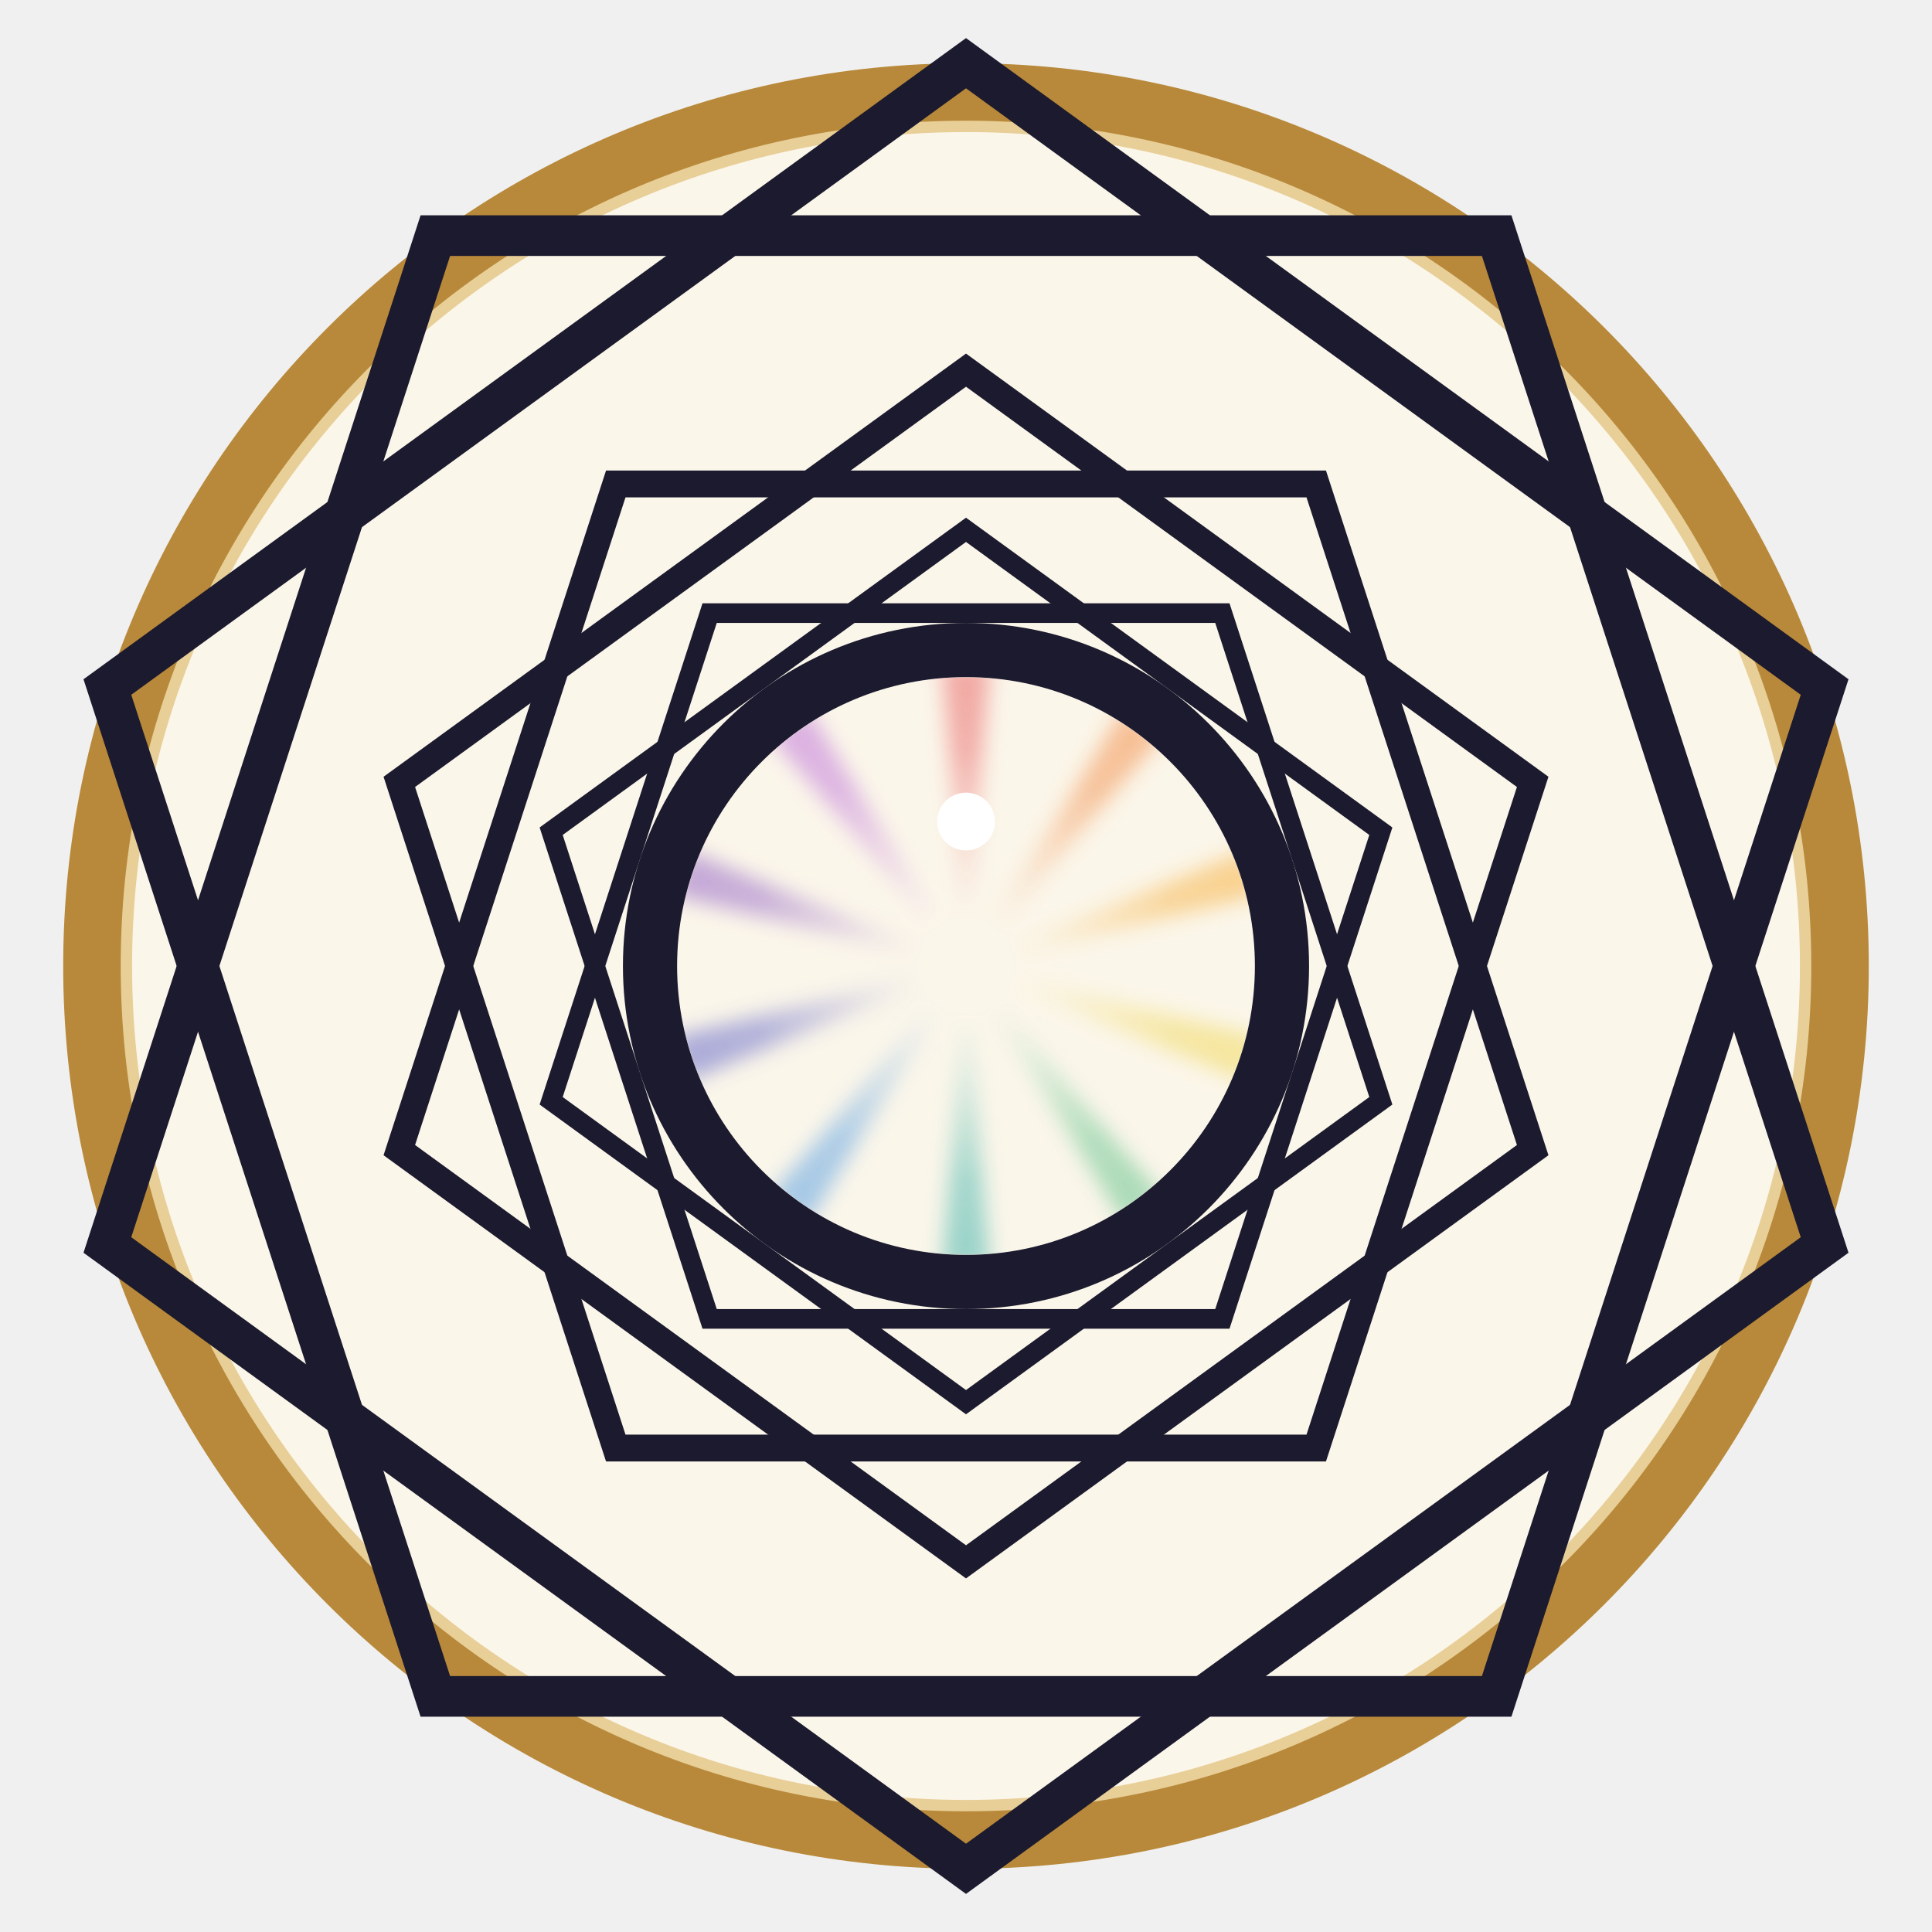
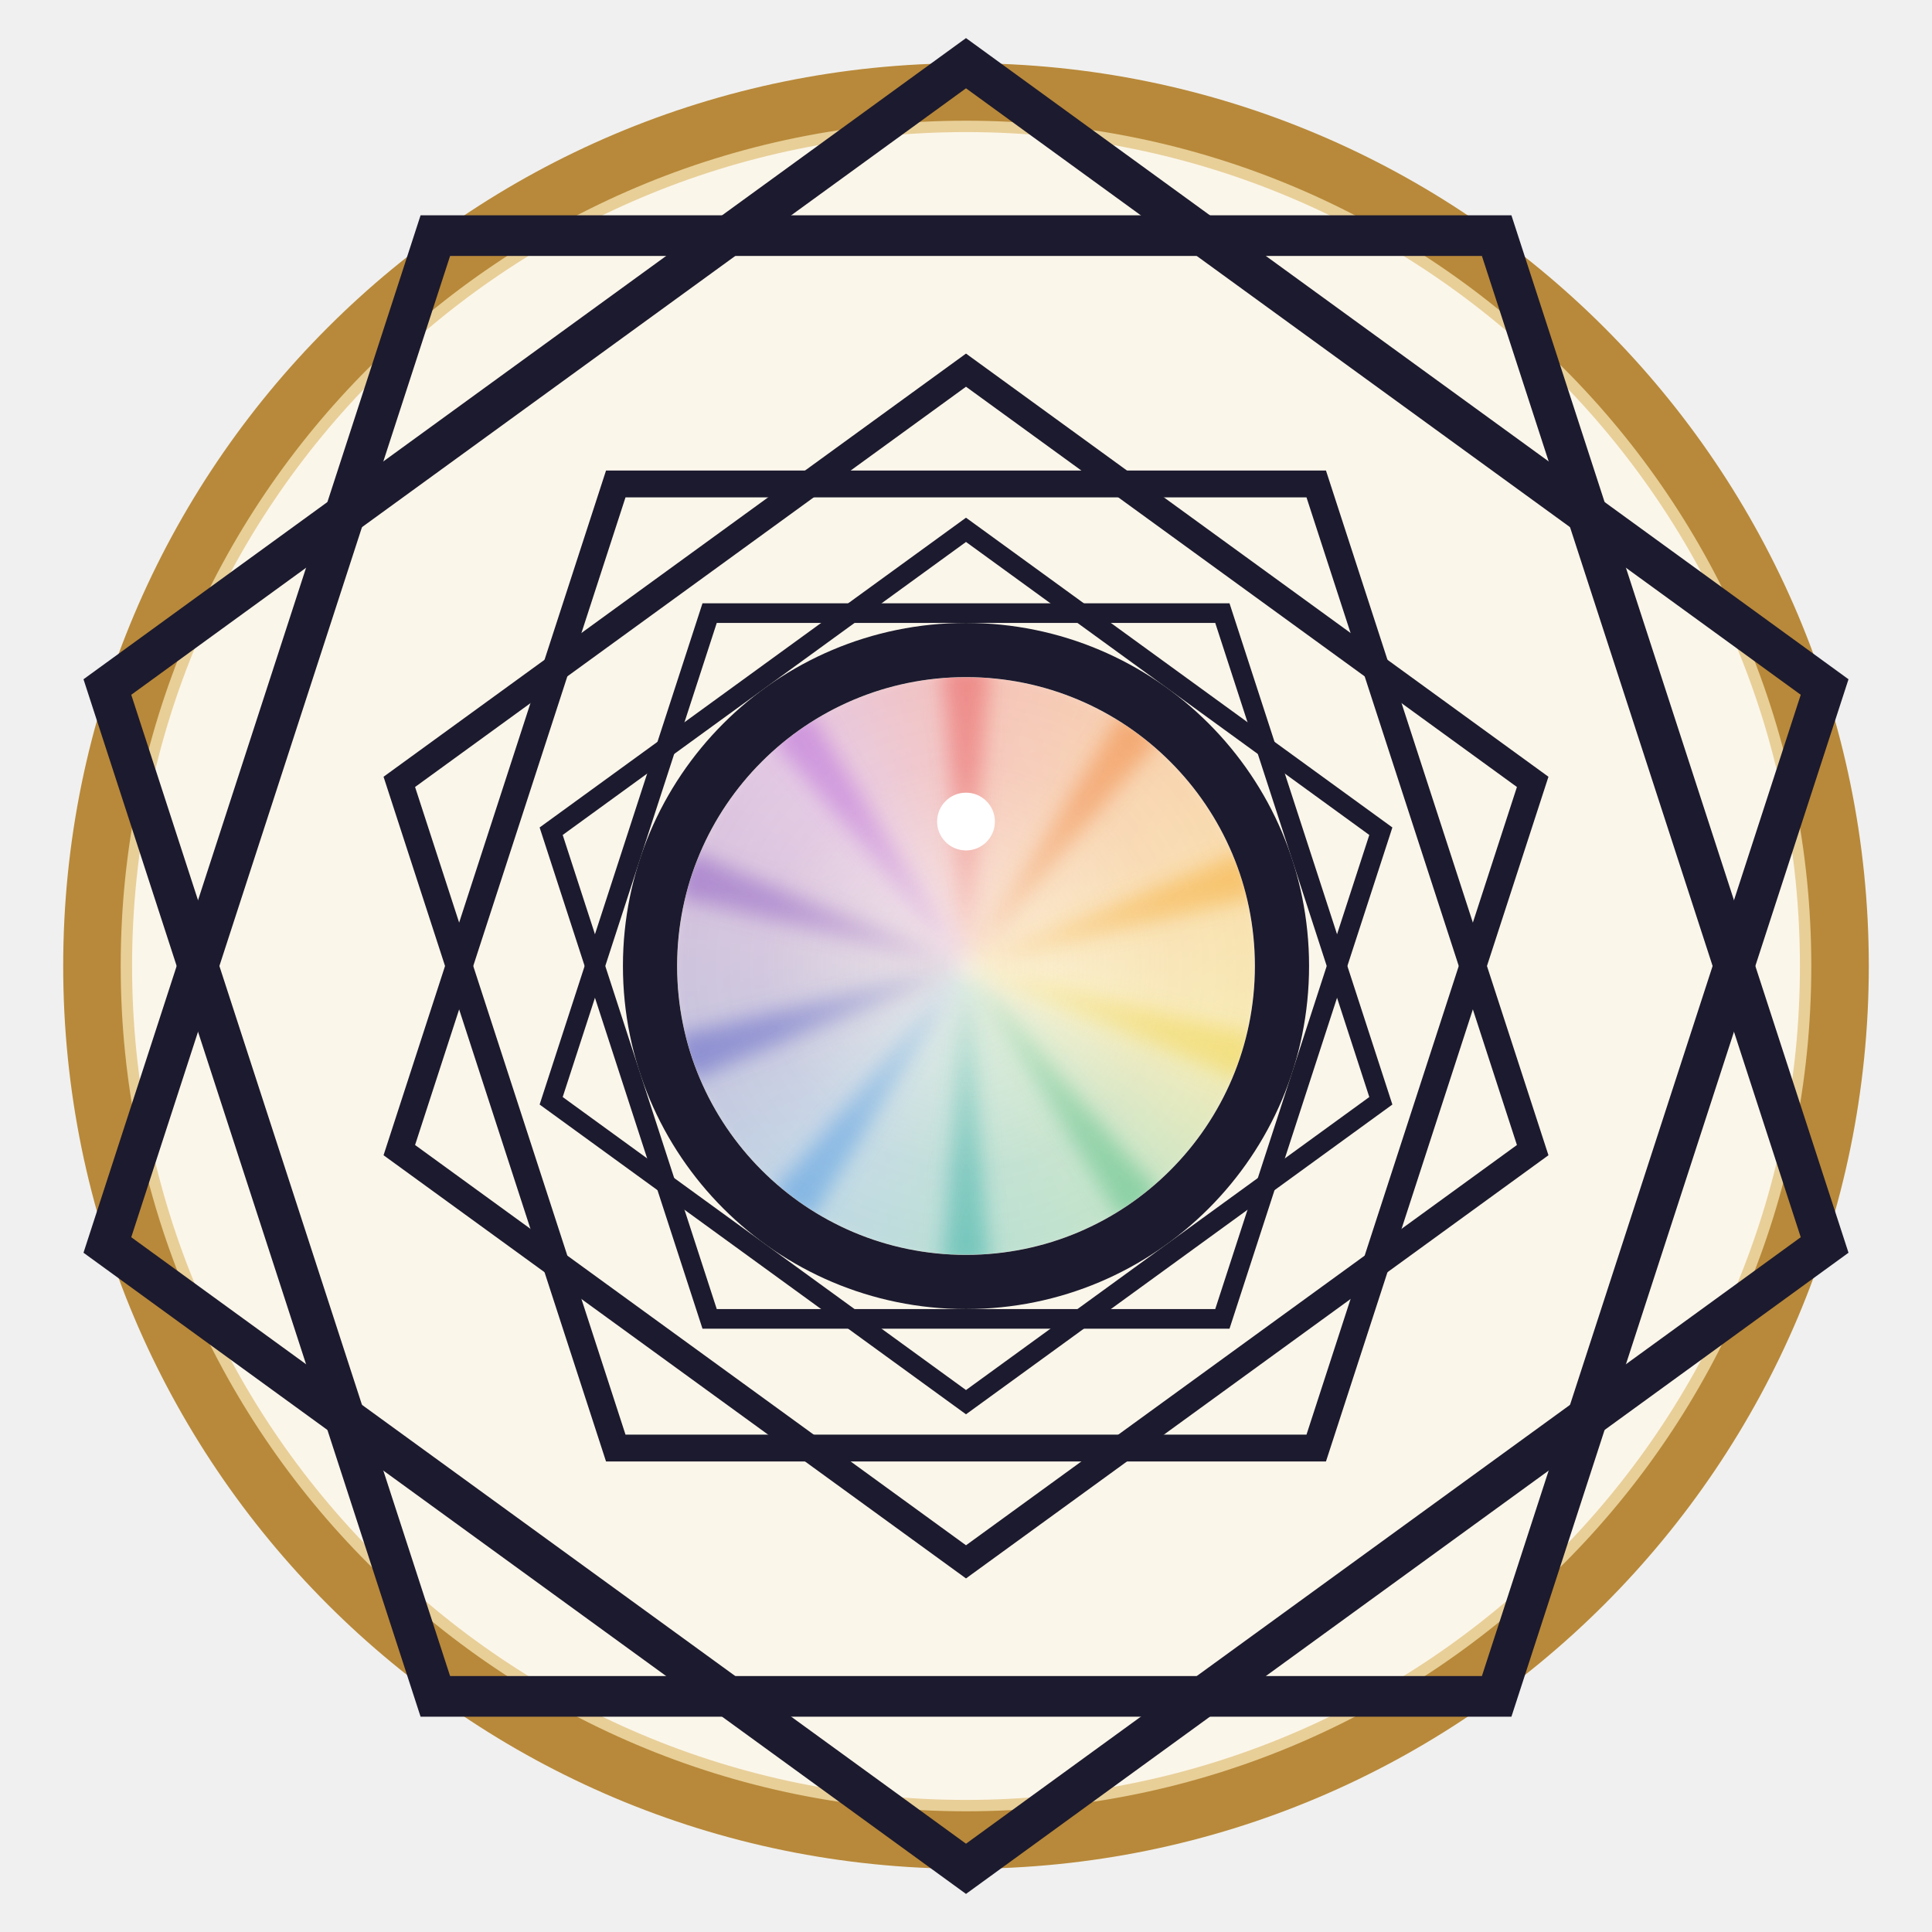
<svg xmlns="http://www.w3.org/2000/svg" viewBox="-107.00 -107.00 214.00 214.00" role="img" aria-label="Sisters of Sonder">
  <defs>
    <clipPath id="drop">
      <circle r="32.000" />
    </clipPath>
    <filter id="soft" x="-20%" y="-20%" width="140%" height="140%">
      <feGaussianBlur stdDeviation="1.120" />
    </filter>
    <radialGradient id="streak-ramp" gradientUnits="userSpaceOnUse" cx="0" cy="0" r="32.000">
-       <stop offset=".15" stop-color="#fff" stop-opacity="0" />
-       <stop offset=".75" stop-color="#fff" stop-opacity=".9" />
+       <stop offset="0" stop-color="#fff" stop-opacity=".35" />
+       <stop offset=".7" stop-color="#fff" stop-opacity=".9" />
      <stop offset="1" stop-color="#fff" />
    </radialGradient>
    <mask id="streak-fade" maskUnits="userSpaceOnUse" x="-32.000" y="-32.000" width="64.000" height="64.000">
      <circle r="32.000" fill="url(#streak-ramp)" />
    </mask>
  </defs>
  <circle r="96.500" fill="#fbf6ea" />
  <circle r="96.500" fill="none" stroke="#b8893a" stroke-width="7.000" />
  <circle r="93.000" fill="none" stroke="#e8cf98" stroke-width="1.260" />
  <polygon points="0.000,-100.000 95.106,-30.902 58.779,80.902 -58.779,80.902 -95.106,-30.902" fill="none" stroke="#1c1a2e" stroke-width="4.500" stroke-linejoin="miter" />
  <polygon points="58.779,-80.902 95.106,30.902 0.000,100.000 -95.106,30.902 -58.779,-80.902" fill="none" stroke="#1c1a2e" stroke-width="4.500" stroke-linejoin="miter" />
  <polygon points="0.000,-66.000 62.770,-20.395 38.794,53.395 -38.794,53.395 -62.770,-20.395" fill="none" stroke="#1c1a2e" stroke-width="2.970" stroke-linejoin="miter" />
  <polygon points="38.794,-53.395 62.770,20.395 0.000,66.000 -62.770,20.395 -38.794,-53.395" fill="none" stroke="#1c1a2e" stroke-width="2.970" stroke-linejoin="miter" />
  <polygon points="0.000,-48.314 45.950,-14.930 28.398,39.087 -28.398,39.087 -45.950,-14.930" fill="none" stroke="#1c1a2e" stroke-width="2.174" stroke-linejoin="miter" />
  <polygon points="28.398,-39.087 45.950,14.930 0.000,48.314 -45.950,14.930 -28.398,-39.087" fill="none" stroke="#1c1a2e" stroke-width="2.174" stroke-linejoin="miter" />
  <circle r="32.000" fill="url(#water)" />
+   <g clip-path="url(#drop)" mask="url(#streak-fade)" filter="url(#soft)" opacity="0.3">
+     <path d="M0,0 L-0.176,-33.600 L1.348,-33.573 Z" fill="#e5494c" />
+     <path d="M0,0 L0.997,-33.585 L2.519,-33.505 Z" fill="#e64c4a" />
+     <path d="M0,0 L2.168,-33.530 L3.687,-33.397 Z" fill="#e74f48" />
+     <path d="M0,0 L3.337,-33.434 L4.850,-33.248 Z" fill="#e75246" />
+     <path d="M0,0 L4.502,-33.297 L6.008,-33.059 Z" fill="#e85444" />
+     <path d="M0,0 L5.661,-33.120 L7.158,-32.829 Z" fill="#e85742" />
+     <path d="M0,0 L6.814,-32.902 L8.299,-32.559 Z" fill="#e95a40" />
+     <path d="M0,0 L7.958,-32.644 L9.430,-32.249 Z" fill="#ea5d3e" />
+     <path d="M0,0 L9.092,-32.346 L10.550,-31.901 Z" fill="#ea603c" />
+     <path d="M0,0 L10.216,-32.009 L11.657,-31.513 Z" fill="#eb623b" />
+     <path d="M0,0 L11.326,-31.633 L12.750,-31.087 Z" fill="#eb6539" />
+     <path d="M0,0 L12.423,-31.219 L13.827,-30.623 Z" fill="#ec6837" />
+     <path d="M0,0 L13.505,-30.766 L14.887,-30.122 Z" fill="#ed6b35" />
+     <path d="M0,0 L14.571,-30.276 L15.929,-29.584 Z" fill="#ed6e33" />
+     <path d="M0,0 L15.619,-29.749 L16.952,-29.010 Z" fill="#ee7031" />
+     <path d="M0,0 L16.647,-29.186 L17.954,-28.401 Z" fill="#ee732f" />
+     <path d="M0,0 L17.656,-28.587 L18.934,-27.757 Z" fill="#ef762d" />
+     <path d="M0,0 L18.643,-27.954 L19.892,-27.079 Z" fill="#f0792b" />
+     <path d="M0,0 L19.607,-27.286 L20.825,-26.368 Z" fill="#f07b2a" />
+     <path d="M0,0 L20.547,-26.585 L21.732,-25.626 Z" fill="#f07e2a" />
+     <path d="M0,0 L21.463,-25.852 L22.613,-24.852 Z" fill="#f18029" />
+     <path d="M0,0 L22.352,-25.087 L23.467,-24.047 Z" fill="#f18229" />
+     <path d="M0,0 L23.214,-24.292 L24.292,-23.214 Z" fill="#f18528" />
+     <path d="M0,0 L24.047,-23.467 L25.087,-22.352 Z" fill="#f28728" />
+     <path d="M0,0 L24.852,-22.613 L25.852,-21.463 Z" fill="#f28a28" />
+     <path d="M0,0 L25.626,-21.732 L26.585,-20.547 Z" fill="#f28c28" />
+     <path d="M0,0 L26.368,-20.825 L27.286,-19.607 Z" fill="#f28e27" />
+     <path d="M0,0 L27.079,-19.892 L27.954,-18.643 Z" fill="#f39127" />
+     <path d="M0,0 L27.757,-18.934 L28.587,-17.656 Z" fill="#f39326" />
+     <path d="M0,0 L28.401,-17.954 L29.186,-16.647 Z" fill="#f39526" />
+     <path d="M0,0 L29.010,-16.952 L29.749,-15.619 Z" fill="#f39826" />
+     <path d="M0,0 L29.584,-15.929 L30.276,-14.571 Z" fill="#f49a26" />
+     <path d="M0,0 L30.122,-14.887 L30.766,-13.505 Z" fill="#f49d25" />
+     <path d="M0,0 L30.623,-13.827 L31.219,-12.423 Z" fill="#f49f25" />
+     <path d="M0,0 L31.087,-12.750 L31.633,-11.326 Z" fill="#f5a124" />
+     <path d="M0,0 L31.513,-11.657 L32.009,-10.216 Z" fill="#f5a424" />
+     <path d="M0,0 L31.901,-10.550 L32.346,-9.092 Z" fill="#f5a625" />
+     <path d="M0,0 L32.249,-9.430 L32.644,-7.958 Z" fill="#f4a926" />
+     <path d="M0,0 L32.559,-8.299 L32.902,-6.814 Z" fill="#f4ab28" />
+     <path d="M0,0 L32.829,-7.158 L33.120,-5.661 Z" fill="#f4ae29" />
+     <path d="M0,0 L33.059,-6.008 L33.297,-4.502 Z" fill="#f4b02b" />
+     <path d="M0,0 L33.248,-4.850 L33.434,-3.337 Z" fill="#f3b32c" />
+     <path d="M0,0 L33.397,-3.687 L33.530,-2.168 Z" fill="#f3b52e" />
+     <path d="M0,0 L33.505,-2.519 L33.585,-0.997 Z" fill="#f2b82f" />
+     <path d="M0,0 L33.573,-1.348 L33.600,0.176 Z" fill="#f2ba31" />
+     <path d="M0,0 L33.600,-0.176 L33.573,1.348 Z" fill="#f2bd32" />
+     <path d="M0,0 L33.585,0.997 L33.505,2.519 Z" fill="#f2bf34" />
+     <path d="M0,0 L33.530,2.168 L33.397,3.687 Z" fill="#f1c235" />
+     <path d="M0,0 L33.434,3.337 L33.248,4.850 Z" fill="#f1c437" />
+     <path d="M0,0 L33.297,4.502 L33.059,6.008 Z" fill="#f0c738" />
+     <path d="M0,0 L33.120,5.661 L32.829,7.158 Z" fill="#f0c93a" />
+     <path d="M0,0 L32.902,6.814 L32.559,8.299 Z" fill="#f0cc3b" />
+     <path d="M0,0 L32.644,7.958 L32.249,9.430 Z" fill="#f0ce3d" />
+     <path d="M0,0 L32.346,9.092 L31.901,10.550 Z" fill="#efd13e" />
+     <path d="M0,0 L32.009,10.216 L31.513,11.657 Z" fill="#ead141" />
+     <path d="M0,0 L31.633,11.326 L31.087,12.750 Z" fill="#e1d044" />
+     <path d="M0,0 L31.219,12.423 L30.623,13.827 Z" fill="#d8cf47" />
+     <path d="M0,0 L30.766,13.505 L30.122,14.887 Z" fill="#cecd4a" />
+     <path d="M0,0 L30.276,14.571 L29.584,15.929 Z" fill="#c5cc4e" />
+     <path d="M0,0 L29.749,15.619 L29.010,16.952 Z" fill="#bbca51" />
+     <path d="M0,0 L29.186,16.647 L28.401,17.954 Z" fill="#b2c954" />
+     <path d="M0,0 L28.587,17.656 L27.757,18.934 Z" fill="#a9c858" />
+     <path d="M0,0 L27.954,18.643 L27.079,19.892 Z" fill="#9fc65b" />
+     <path d="M0,0 L27.286,19.607 L26.368,20.825 Z" fill="#96c55e" />
+     <path d="M0,0 L26.585,20.547 L25.626,21.732 Z" fill="#8cc361" />
+     <path d="M0,0 L25.852,21.463 L24.852,22.613 Z" fill="#83c265" />
+     <path d="M0,0 L25.087,22.352 L24.047,23.467 Z" fill="#7ac168" />
+     <path d="M0,0 L24.292,23.214 L23.214,24.292 Z" fill="#70bf6b" />
+     <path d="M0,0 L23.467,24.047 L22.352,25.087 Z" fill="#67be6f" />
+     <path d="M0,0 L22.613,24.852 L21.463,25.852 Z" fill="#5dbc72" />
+     <path d="M0,0 L21.732,25.626 L20.547,26.585 Z" fill="#54bb75" />
+     <path d="M0,0 L20.825,26.368 L19.607,27.286 Z" fill="#4bba78" />
+     <path d="M0,0 L19.892,27.079 L18.643,27.954 Z" fill="#45b97b" />
+     <path d="M0,0 L18.934,27.757 L17.656,28.587 Z" fill="#43b87d" />
+     <path d="M0,0 L17.954,28.401 L16.647,29.186 Z" fill="#41b77f" />
+     <path d="M0,0 L16.952,29.010 L15.619,29.749 Z" fill="#3fb681" />
+     <path d="M0,0 L15.929,29.584 L14.571,30.276 Z" fill="#3eb584" />
+     <path d="M0,0 L14.887,30.122 L13.505,30.766 Z" fill="#3cb486" />
+     <path d="M0,0 L13.827,30.623 L12.423,31.219 Z" fill="#3ab388" />
+     <path d="M0,0 L12.750,31.087 L11.326,31.633 Z" fill="#38b28a" />
+     <path d="M0,0 L11.657,31.513 L10.216,32.009 Z" fill="#36b18c" />
+     <path d="M0,0 L10.550,31.901 L9.092,32.346 Z" fill="#34b08e" />
+     <path d="M0,0 L9.430,32.249 L7.958,32.644 Z" fill="#32af90" />
+     <path d="M0,0 L8.299,32.559 L6.814,32.902 Z" fill="#30ae92" />
+     <path d="M0,0 L7.158,32.829 L5.661,33.120 Z" fill="#2ead94" />
+     <path d="M0,0 L6.008,33.059 L4.502,33.297 Z" fill="#2cac96" />
+     <path d="M0,0 L4.850,33.248 L3.337,33.434 Z" fill="#2bab99" />
+     <path d="M0,0 L3.687,33.397 L2.168,33.530 Z" fill="#29aa9b" />
+     <path d="M0,0 L2.519,33.505 L0.997,33.585 Z" fill="#27a99d" />
+     <path d="M0,0 L1.348,33.573 L-0.176,33.600 Z" fill="#25a89f" />
+     <path d="M0,0 L0.176,33.600 L-1.348,33.573 Z" fill="#25a7a2" />
+     <path d="M0,0 L-0.997,33.585 L-2.519,33.505 Z" fill="#26a6a5" />
+     <path d="M0,0 L-2.168,33.530 L-3.687,33.397 Z" fill="#27a5a9" />
+     <path d="M0,0 L-3.337,33.434 L-4.850,33.248 Z" fill="#28a3ac" />
+     <path d="M0,0 L-4.502,33.297 L-6.008,33.059 Z" fill="#2aa2b0" />
+     <path d="M0,0 L-5.661,33.120 L-7.158,32.829 Z" fill="#2ba0b4" />
+     <path d="M0,0 L-6.814,32.902 L-8.299,32.559 Z" fill="#2c9fb7" />
+     <path d="M0,0 L-7.958,32.644 L-9.430,32.249 Z" fill="#2e9ebb" />
+     <path d="M0,0 L-9.092,32.346 L-10.550,31.901 Z" fill="#2f9cbe" />
+     <path d="M0,0 L-10.216,32.009 L-11.657,31.513 Z" fill="#309bc2" />
+     <path d="M0,0 L-11.326,31.633 L-12.750,31.087 Z" fill="#3199c5" />
+     <path d="M0,0 L-12.423,31.219 L-13.827,30.623 Z" fill="#3398c9" />
+     <path d="M0,0 L-13.505,30.766 L-14.887,30.122 Z" fill="#3497cc" />
+     <path d="M0,0 L-14.571,30.276 L-15.929,29.584 Z" fill="#3595d0" />
+     <path d="M0,0 L-15.619,29.749 L-16.952,29.010 Z" fill="#3794d4" />
+     <path d="M0,0 L-16.647,29.186 L-17.954,28.401 Z" fill="#3892d7" />
+     <path d="M0,0 L-17.656,28.587 L-18.934,27.757 Z" fill="#3991db" />
+     <path d="M0,0 L-18.643,27.954 L-19.892,27.079 Z" fill="#3a90de" />
+     <path d="M0,0 L-19.607,27.286 L-20.825,26.368 Z" fill="#3b8ddf" />
+     <path d="M0,0 L-20.547,26.585 L-21.732,25.626 Z" fill="#3c8ade" />
+     <path d="M0,0 L-21.463,25.852 L-22.613,24.852 Z" fill="#3d86dc" />
+     <path d="M0,0 L-22.352,25.087 L-23.467,24.047 Z" fill="#3e83da" />
+     <path d="M0,0 L-23.214,24.292 L-24.292,23.214 Z" fill="#3f7fd8" />
+     <path d="M0,0 L-24.047,23.467 L-25.087,22.352 Z" fill="#407bd7" />
+     <path d="M0,0 L-24.852,22.613 L-25.852,21.463 Z" fill="#4078d5" />
+     <path d="M0,0 L-25.626,21.732 L-26.585,20.547 Z" fill="#4174d4" />
+     <path d="M0,0 L-26.368,20.825 L-27.286,19.607 Z" fill="#4271d2" />
+     <path d="M0,0 L-27.079,19.892 L-27.954,18.643 Z" fill="#436dd0" />
+     <path d="M0,0 L-27.757,18.934 L-28.587,17.656 Z" fill="#446ace" />
+     <path d="M0,0 L-28.401,17.954 L-29.186,16.647 Z" fill="#4566cd" />
+     <path d="M0,0 L-29.010,16.952 L-29.749,15.619 Z" fill="#4563cb" />
+     <path d="M0,0 L-29.584,15.929 L-30.276,14.571 Z" fill="#465fca" />
+     <path d="M0,0 L-30.122,14.887 L-30.766,13.505 Z" fill="#475bc8" />
+     <path d="M0,0 L-30.623,13.827 L-31.219,12.423 Z" fill="#4858c6" />
+     <path d="M0,0 L-31.087,12.750 L-31.633,11.326 Z" fill="#4954c4" />
+     <path d="M0,0 L-31.513,11.657 L-32.009,10.216 Z" fill="#4a51c3" />
+     <path d="M0,0 L-31.901,10.550 L-32.346,9.092 Z" fill="#4c4fc2" />
+     <path d="M0,0 L-32.249,9.430 L-32.644,7.958 Z" fill="#4e4ec2" />
+     <path d="M0,0 L-32.559,8.299 L-32.902,6.814 Z" fill="#524ec2" />
+     <path d="M0,0 L-32.829,7.158 L-33.120,5.661 Z" fill="#544ec1" />
+     <path d="M0,0 L-33.059,6.008 L-33.297,4.502 Z" fill="#584dc1" />
+     <path d="M0,0 L-33.248,4.850 L-33.434,3.337 Z" fill="#5a4dc1" />
+     <path d="M0,0 L-33.397,3.687 L-33.530,2.168 Z" fill="#5e4cc1" />
+     <path d="M0,0 L-33.505,2.519 L-33.585,0.997 Z" fill="#604cc1" />
+     <path d="M0,0 L-33.573,1.348 L-33.600,-0.176 Z" fill="#644cc1" />
+     <path d="M0,0 L-33.600,0.176 L-33.573,-1.348 Z" fill="#664bc0" />
+     <path d="M0,0 L-33.585,-0.997 L-33.505,-2.519 Z" fill="#6a4bc0" />
+     <path d="M0,0 L-33.530,-2.168 L-33.397,-3.687 Z" fill="#6c4bc0" />
+     <path d="M0,0 L-33.434,-3.337 L-33.248,-4.850 Z" fill="#704ac0" />
+     <path d="M0,0 L-33.297,-4.502 L-33.059,-6.008 Z" fill="#724ac0" />
+     <path d="M0,0 L-33.120,-5.661 L-32.829,-7.158 Z" fill="#7649c0" />
+     <path d="M0,0 L-32.902,-6.814 L-32.559,-8.299 Z" fill="#7849bf" />
+     <path d="M0,0 L-32.644,-7.958 L-32.249,-9.430 Z" fill="#7c49bf" />
+     <path d="M0,0 L-32.346,-9.092 L-31.901,-10.550 Z" fill="#7e48bf" />
+     <path d="M0,0 L-32.009,-10.216 L-31.513,-11.657 Z" fill="#8148c0" />
+     <path d="M0,0 L-31.633,-11.326 L-31.087,-12.750 Z" fill="#844ac1" />
+     <path d="M0,0 L-31.219,-12.423 L-30.623,-13.827 Z" fill="#874ac2" />
+     <path d="M0,0 L-30.766,-13.505 L-30.122,-14.887 Z" fill="#8a4cc3" />
+     <path d="M0,0 L-30.276,-14.571 L-29.584,-15.929 Z" fill="#8d4cc5" />
+     <path d="M0,0 L-29.749,-15.619 L-29.010,-16.952 Z" fill="#904ec6" />
+     <path d="M0,0 L-29.186,-16.647 L-28.401,-17.954 Z" fill="#924ec7" />
+     <path d="M0,0 L-28.587,-17.656 L-27.757,-18.934 Z" fill="#9550c9" />
+     <path d="M0,0 L-27.954,-18.643 L-27.079,-19.892 Z" fill="#9850ca" />
+     <path d="M0,0 L-27.286,-19.607 L-26.368,-20.825 Z" fill="#9b52cb" />
+     <path d="M0,0 L-26.585,-20.547 L-25.626,-21.732 Z" fill="#9e52cc" />
+     <path d="M0,0 L-25.852,-21.463 L-24.852,-22.613 Z" fill="#a154ce" />
+     <path d="M0,0 L-25.087,-22.352 L-24.047,-23.467 Z" fill="#a354cf" />
+     <path d="M0,0 L-24.292,-23.214 L-23.214,-24.292 Z" fill="#a656d0" />
+     <path d="M0,0 L-23.467,-24.047 L-22.352,-25.087 Z" fill="#a956d2" />
+     <path d="M0,0 L-22.613,-24.852 L-21.463,-25.852 Z" fill="#ac58d3" />
+     <path d="M0,0 L-21.732,-25.626 L-20.547,-26.585 Z" fill="#af58d4" />
+     <path d="M0,0 L-20.825,-26.368 L-19.607,-27.286 Z" fill="#b25ad5" />
+     <path d="M0,0 L-19.892,-27.079 L-18.643,-27.954 Z" fill="#b45ad2" />
+     <path d="M0,0 L-18.934,-27.757 L-17.656,-28.587 Z" fill="#b758cb" />
+     <path d="M0,0 L-17.954,-28.401 L-16.647,-29.186 Z" fill="#ba58c3" />
+     <path d="M0,0 L-16.952,-29.010 L-15.619,-29.749 Z" fill="#bd56bb" />
+     <path d="M0,0 L-15.929,-29.584 L-14.571,-30.276 Z" fill="#c056b4" />
+     <path d="M0,0 L-14.887,-30.122 L-13.505,-30.766 Z" fill="#c254ac" />
+     <path d="M0,0 L-13.827,-30.623 L-12.423,-31.219 Z" fill="#c554a5" />
+     <path d="M0,0 L-12.750,-31.087 L-11.326,-31.633 Z" fill="#c8529d" />
+     <path d="M0,0 L-11.657,-31.513 L-10.216,-32.009 Z" fill="#cb5295" />
+     <path d="M0,0 L-10.550,-31.901 L-9.092,-32.346 Z" fill="#cd508e" />
+     <path d="M0,0 L-9.430,-32.249 L-7.958,-32.644 Z" fill="#d05086" />
+     <path d="M0,0 L-8.299,-32.559 L-6.814,-32.902 Z" fill="#d34e7e" />
+     <path d="M0,0 L-7.158,-32.829 L-5.661,-33.120 Z" fill="#d64e77" />
+     <path d="M0,0 L-6.008,-33.059 L-4.502,-33.297 Z" fill="#d84c6f" />
+     <path d="M0,0 L-4.850,-33.248 L-3.337,-33.434 Z" fill="#db4c68" />
+     <path d="M0,0 L-3.687,-33.397 L-2.168,-33.530 Z" fill="#de4a60" />
+     <path d="M0,0 L-2.519,-33.505 L-0.997,-33.585 Z" fill="#e14a58" />
+     <path d="M0,0 L-1.348,-33.573 L0.176,-33.600 Z" fill="#e44851" />
+   </g>
  <g clip-path="url(#drop)" mask="url(#streak-fade)" filter="url(#soft)" opacity="0.45">
    <path d="M0,0 L-2.636,-33.496 L2.636,-33.496 Z" fill="#e5484d" />
    <path d="M0,0 L17.556,-28.649 L21.821,-25.550 Z" fill="#f07a2a" />
    <path d="M0,0 L31.042,-12.858 L32.672,-7.844 Z" fill="#f5a524" />
    <path d="M0,0 L32.672,7.844 L31.042,12.858 Z" fill="#efd23f" />
    <path d="M0,0 L21.821,25.550 L17.556,28.649 Z" fill="#46b97a" />
    <path d="M0,0 L2.636,33.496 L-2.636,33.496 Z" fill="#24a8a0" />
    <path d="M0,0 L-17.556,28.649 L-21.821,25.550 Z" fill="#3b8fe0" />
    <path d="M0,0 L-31.042,12.858 L-32.672,7.844 Z" fill="#4a4fc2" />
    <path d="M0,0 L-32.672,-7.844 L-31.042,-12.858 Z" fill="#8048bf" />
    <path d="M0,0 L-21.821,-25.550 L-17.556,-28.649 Z" fill="#b35ad6" />
  </g>
  <circle r="35.000" fill="none" stroke="#1c1a2e" stroke-width="6.000" />
  <circle cx="0.000" cy="-16.000" r="3.200" fill="#ffffff" />
</svg>
